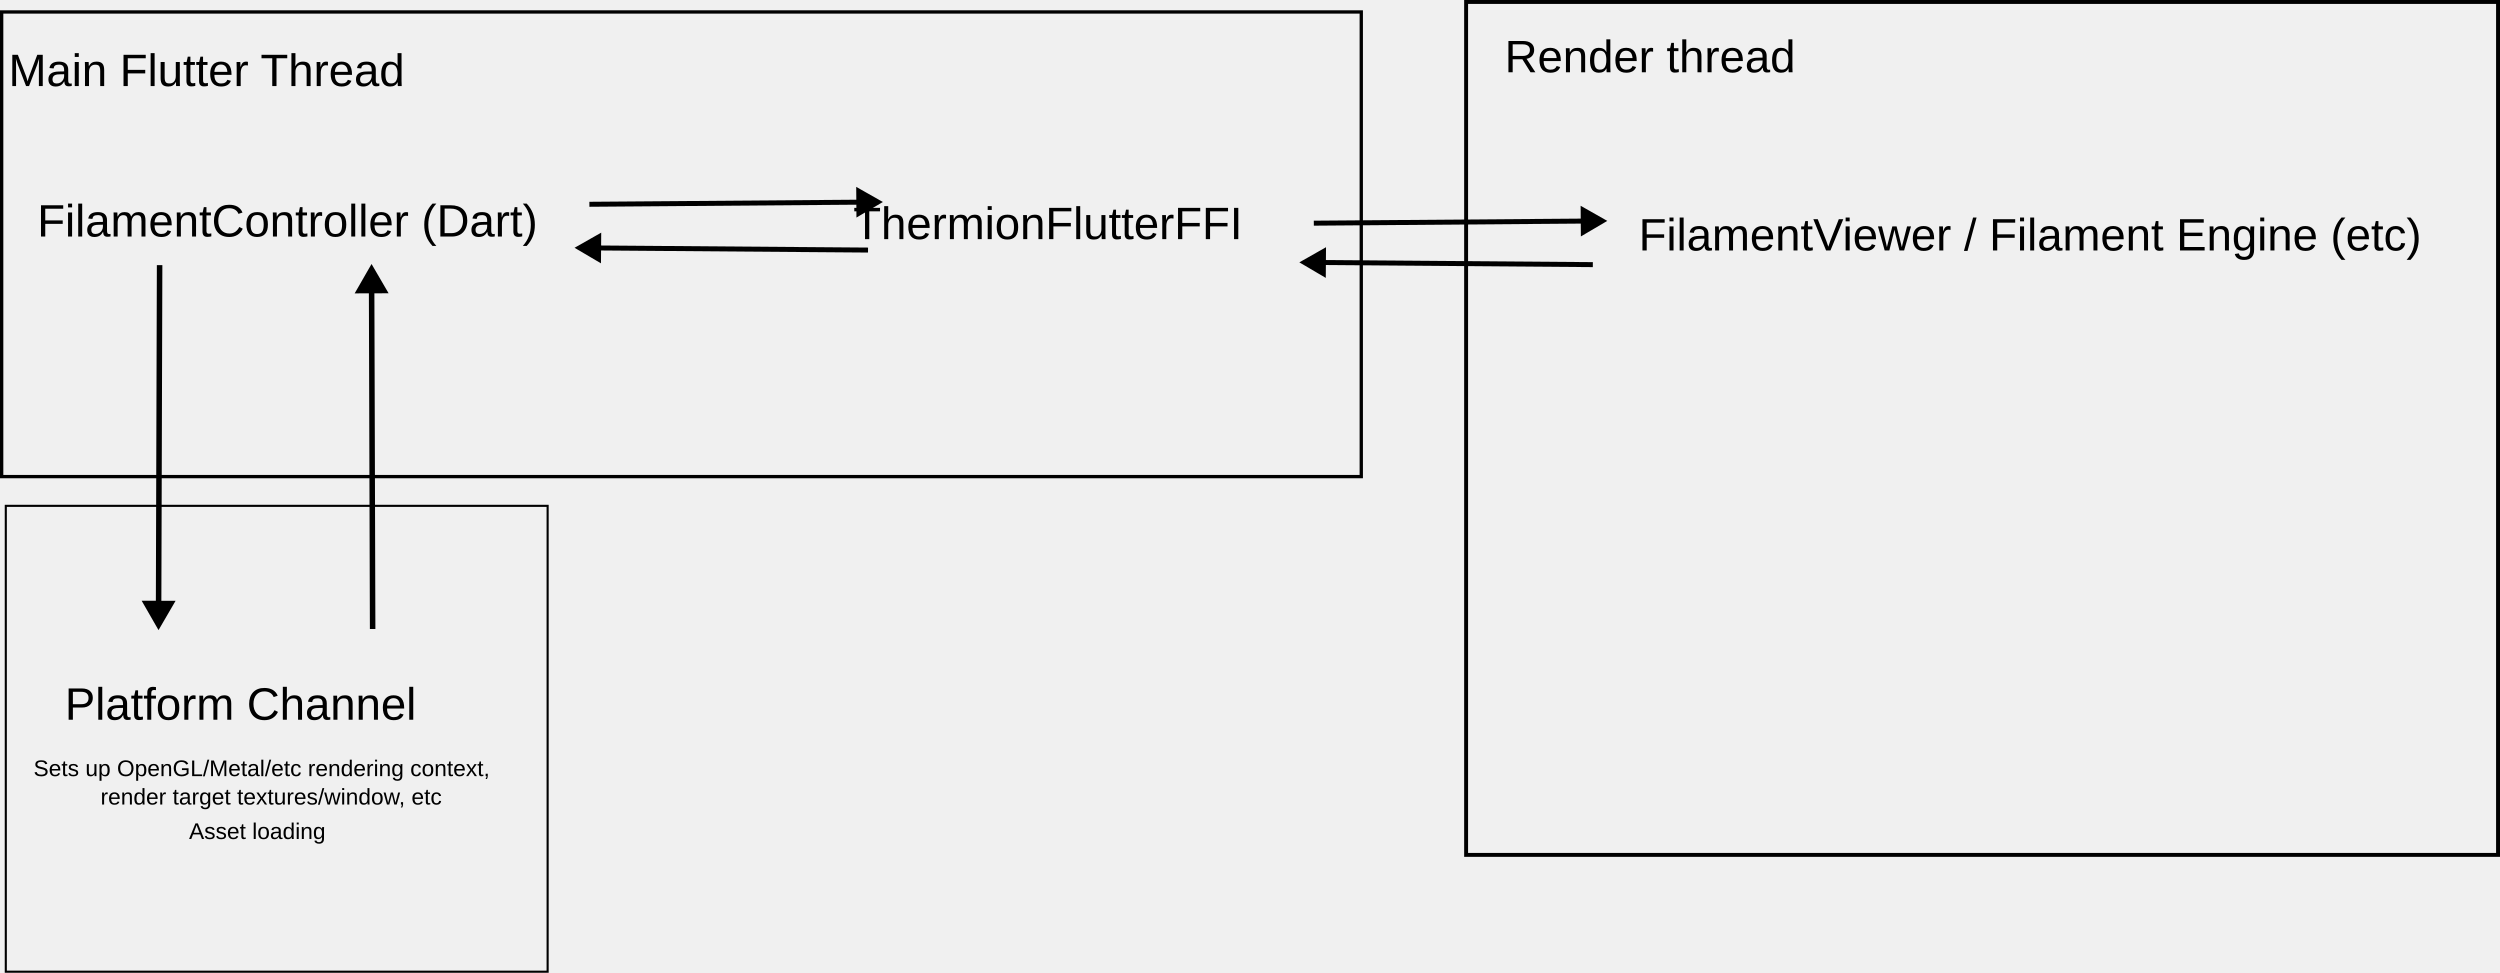
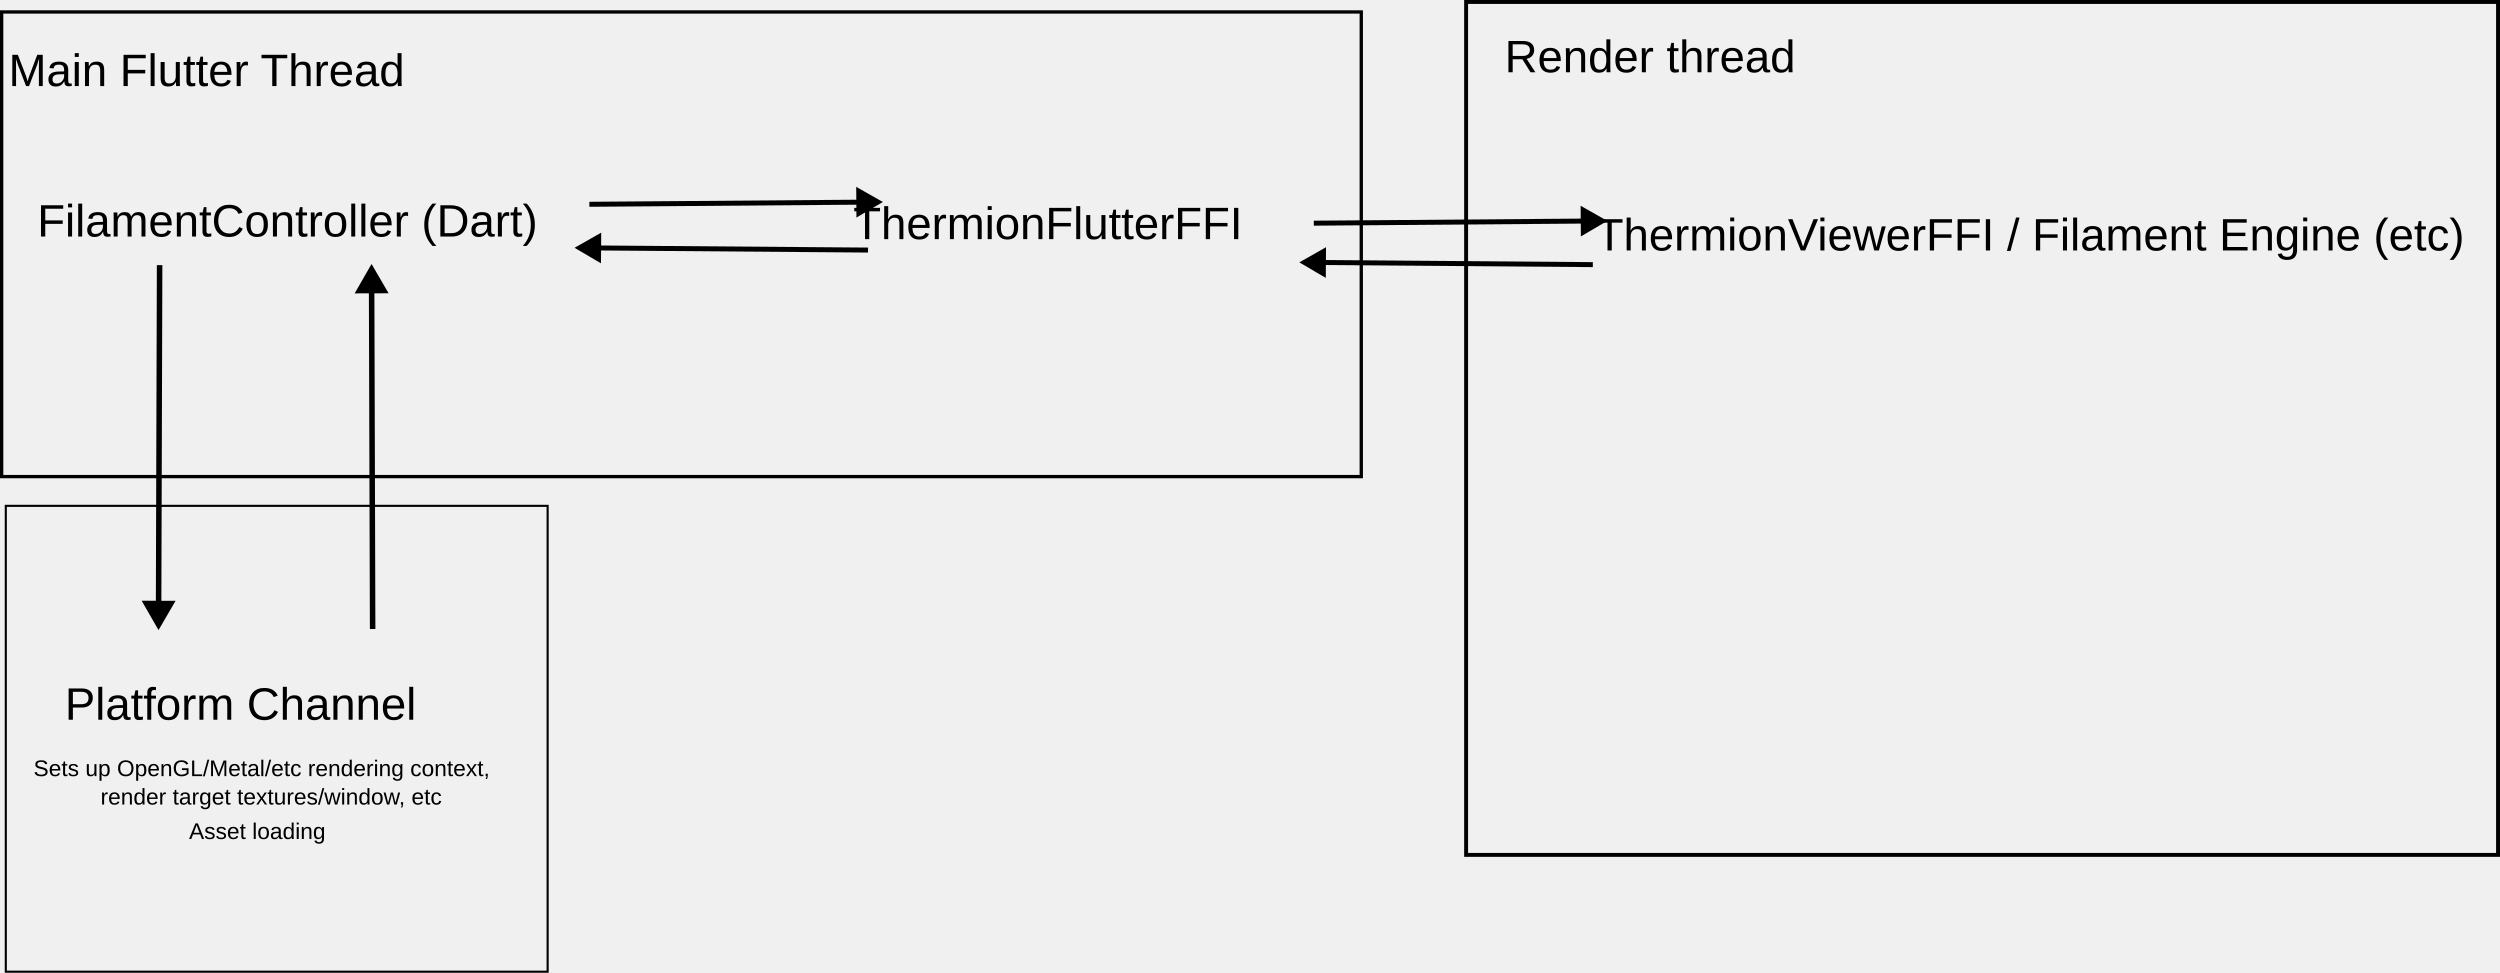
<svg xmlns="http://www.w3.org/2000/svg" width="698.056mm" height="271.613mm" viewBox="0 0 698.056 271.613" version="1.1" id="svg5">
  <defs id="defs2">
    <marker style="overflow:visible" id="TriangleStart" refX="0" refY="0" orient="auto-start-reverse" markerWidth="5.324" markerHeight="6.155" viewBox="0 0 5.324 6.155" preserveAspectRatio="xMidYMid">
      <path transform="scale(0.5)" style="fill:context-stroke;fill-rule:evenodd;stroke:context-stroke;stroke-width:1pt" d="M 5.77,0 -2.88,5 V -5 Z" id="path135" />
    </marker>
    <marker style="overflow:visible" id="TriangleStart-5" refX="0" refY="0" orient="auto-start-reverse" markerWidth="5.324" markerHeight="6.155" viewBox="0 0 5.324 6.155" preserveAspectRatio="xMidYMid">
      <path transform="scale(0.5)" style="fill:context-stroke;fill-rule:evenodd;stroke:context-stroke;stroke-width:1pt" d="M 5.77,0 -2.88,5 V -5 Z" id="path135-8" />
    </marker>
    <marker style="overflow:visible" id="TriangleStart-7" refX="0" refY="0" orient="auto-start-reverse" markerWidth="5.324" markerHeight="6.155" viewBox="0 0 5.324 6.155" preserveAspectRatio="xMidYMid">
      <path transform="scale(0.5)" style="fill:context-stroke;fill-rule:evenodd;stroke:context-stroke;stroke-width:1pt" d="M 5.77,0 -2.88,5 V -5 Z" id="path135-7" />
    </marker>
    <marker style="overflow:visible" id="TriangleStart-7-1" refX="0" refY="0" orient="auto-start-reverse" markerWidth="5.324" markerHeight="6.155" viewBox="0 0 5.324 6.155" preserveAspectRatio="xMidYMid">
      <path transform="scale(0.5)" style="fill:context-stroke;fill-rule:evenodd;stroke:context-stroke;stroke-width:1pt" d="M 5.77,0 -2.88,5 V -5 Z" id="path135-7-1" />
    </marker>
    <marker style="overflow:visible" id="TriangleStart-50" refX="0" refY="0" orient="auto-start-reverse" markerWidth="5.324" markerHeight="6.155" viewBox="0 0 5.324 6.155" preserveAspectRatio="xMidYMid">
      <path transform="scale(0.5)" style="fill:context-stroke;fill-rule:evenodd;stroke:context-stroke;stroke-width:1pt" d="M 5.77,0 -2.88,5 V -5 Z" id="path135-0" />
    </marker>
    <marker style="overflow:visible" id="TriangleStart-5-1" refX="0" refY="0" orient="auto-start-reverse" markerWidth="5.324" markerHeight="6.155" viewBox="0 0 5.324 6.155" preserveAspectRatio="xMidYMid">
      <path transform="scale(0.5)" style="fill:context-stroke;fill-rule:evenodd;stroke:context-stroke;stroke-width:1pt" d="M 5.77,0 -2.88,5 V -5 Z" id="path135-8-3" />
    </marker>
  </defs>
  <g id="layer1" transform="translate(-3.524582,9.239957)">
    <rect style="fill:#ffffff;fill-opacity:0;stroke:#000000;stroke-width:0.927;stroke-miterlimit:4.7;stroke-dasharray:none" id="rect234-1" width="379.634" height="129.737" x="3.988" y="-5.9" />
    <rect style="fill:#ffffff;fill-opacity:0;stroke:#000000;stroke-width:1.095;stroke-miterlimit:4.7;stroke-dasharray:none" id="rect234-1-3" width="288.137" height="238.158" x="412.896" y="-8.693" />
    <rect style="fill:#ffffff;fill-opacity:0;stroke:#000000;stroke-width:0.586;stroke-miterlimit:4.7;stroke-dasharray:none" id="rect234-1-3-0" width="151.292" height="130.078" x="5.143" y="132.002" />
    <text xml:space="preserve" style="font-size:12.7px;font-family:'HarmonyOS Sans SC';-inkscape-font-specification:'HarmonyOS Sans SC';text-align:center;letter-spacing:0px;text-anchor:middle;fill:#ffffff;fill-opacity:0;stroke:#000000;stroke-width:1.323;stroke-miterlimit:4.7" x="92.048" y="56.811" id="text398">
      <tspan id="tspan396" style="font-style:normal;font-variant:normal;font-weight:normal;font-stretch:normal;font-family:Arial;-inkscape-font-specification:Arial;fill:#000000;fill-opacity:1;stroke:none;stroke-width:1.323" x="92.048" y="56.811">FilamentController (Dart)</tspan>
    </text>
    <text xml:space="preserve" style="font-size:12.7px;font-family:'HarmonyOS Sans SC';-inkscape-font-specification:'HarmonyOS Sans SC';text-align:center;letter-spacing:0px;text-anchor:middle;fill:#ffffff;fill-opacity:0;stroke:#000000;stroke-width:1.323;stroke-miterlimit:4.7" x="304.371" y="57.53" id="text398-4">
      <tspan id="tspan396-8" style="font-style:normal;font-variant:normal;font-weight:normal;font-stretch:normal;font-family:Arial;-inkscape-font-specification:Arial;fill:#000000;fill-opacity:1;stroke:none;stroke-width:1.323" x="304.371" y="57.53">ThermionFlutterFFI</tspan>
    </text>
    <text xml:space="preserve" style="font-size:12.7px;font-family:'HarmonyOS Sans SC';-inkscape-font-specification:'HarmonyOS Sans SC';text-align:center;letter-spacing:0px;text-anchor:middle;fill:#ffffff;fill-opacity:0;stroke:#000000;stroke-width:1.323;stroke-miterlimit:4.7" x="578.629" y="60.701" id="text398-4-7">
-       <tspan id="tspan396-8-1" style="font-style:normal;font-variant:normal;font-weight:normal;font-stretch:normal;font-family:Arial;-inkscape-font-specification:Arial;fill:#000000;fill-opacity:1;stroke:none;stroke-width:1.323" x="578.629" y="60.701">FilamentViewer / Filament Engine (etc)</tspan>
+       <tspan id="tspan396-8-1" style="font-style:normal;font-variant:normal;font-weight:normal;font-stretch:normal;font-family:Arial;-inkscape-font-specification:Arial;fill:#000000;fill-opacity:1;stroke:none;stroke-width:1.323" x="578.629" y="60.701">ThermionViewerFFI / Filament Engine (etc)</tspan>
    </text>
    <text xml:space="preserve" style="font-size:12.7px;font-family:'HarmonyOS Sans SC';-inkscape-font-specification:'HarmonyOS Sans SC';text-align:center;letter-spacing:0px;text-anchor:middle;fill:#ffffff;fill-opacity:0;stroke:#000000;stroke-width:1.323;stroke-miterlimit:4.7" x="472.517" y="10.943" id="text398-4-1">
      <tspan id="tspan396-8-9" style="font-style:normal;font-variant:normal;font-weight:normal;font-stretch:normal;font-family:Arial;-inkscape-font-specification:Arial;fill:#000000;fill-opacity:1;stroke:none;stroke-width:1.323" x="472.517" y="10.943">Render thread</tspan>
    </text>
    <text xml:space="preserve" style="font-size:12.7px;font-family:'HarmonyOS Sans SC';-inkscape-font-specification:'HarmonyOS Sans SC';text-align:center;letter-spacing:0px;text-anchor:middle;fill:#ffffff;fill-opacity:0;stroke:#000000;stroke-width:1.323;stroke-miterlimit:4.7" x="69.464" y="14.793" id="text398-9">
      <tspan id="tspan396-5" style="font-style:normal;font-variant:normal;font-weight:normal;font-stretch:normal;font-family:Arial;-inkscape-font-specification:Arial;fill:#000000;fill-opacity:1;stroke:none;stroke-width:1.323" x="69.464" y="14.793">Main Flutter Thread</tspan>
    </text>
    <text xml:space="preserve" style="font-size:12.7px;font-family:'HarmonyOS Sans SC';-inkscape-font-specification:'HarmonyOS Sans SC';text-align:center;letter-spacing:0px;text-anchor:middle;fill:#ffffff;fill-opacity:0;stroke:#000000;stroke-width:1.323;stroke-miterlimit:4.7" x="78.957" y="191.728" id="text398-1">
      <tspan id="tspan396-7" style="font-style:normal;font-variant:normal;font-weight:normal;font-stretch:normal;font-family:Arial;-inkscape-font-specification:Arial;fill:#000000;fill-opacity:1;stroke:none;stroke-width:1.323" x="78.957" y="191.728">Platform Channel</tspan>
    </text>
    <path style="display:inline;fill:none;fill-rule:evenodd;stroke:#000000;stroke-width:1.392;stroke-linecap:butt;stroke-linejoin:miter;stroke-dasharray:none;stroke-opacity:1;marker-end:url(#TriangleStart)" d="m 168.096,47.801 77.003,-0.6" id="path1399" />
    <path style="display:inline;fill:none;fill-rule:evenodd;stroke:#000000;stroke-width:1.392;stroke-linecap:butt;stroke-linejoin:miter;stroke-dasharray:none;stroke-opacity:1;marker-end:url(#TriangleStart-50)" d="m 245.897,60.584 -77.003,-0.6" id="path1399-8" />
    <path style="display:inline;fill:none;fill-rule:evenodd;stroke:#000000;stroke-width:1.539;stroke-linecap:butt;stroke-linejoin:miter;stroke-dasharray:none;stroke-opacity:1;marker-end:url(#TriangleStart-7)" d="M 48.091,64.786 47.804,161.237" id="path1399-3" />
    <path style="display:inline;fill:none;fill-rule:evenodd;stroke:#000000;stroke-width:1.539;stroke-linecap:butt;stroke-linejoin:miter;stroke-dasharray:none;stroke-opacity:1;marker-end:url(#TriangleStart-7-1)" d="M 107.573,166.387 107.285,69.936" id="path1399-3-8" />
    <path style="display:inline;fill:none;fill-rule:evenodd;stroke:#000000;stroke-width:1.392;stroke-linecap:butt;stroke-linejoin:miter;stroke-dasharray:none;stroke-opacity:1;marker-end:url(#TriangleStart-5)" d="m 370.37,53.077 77.003,-0.6" id="path1399-6" />
    <path style="display:inline;fill:none;fill-rule:evenodd;stroke:#000000;stroke-width:1.392;stroke-linecap:butt;stroke-linejoin:miter;stroke-dasharray:none;stroke-opacity:1;marker-end:url(#TriangleStart-5-1)" d="m 448.28,64.652 -77.003,-0.6" id="path1399-6-4" />
    <text xml:space="preserve" style="font-style:normal;font-variant:normal;font-weight:normal;font-stretch:normal;font-size:6.35px;font-family:Arial;-inkscape-font-specification:Arial;text-align:center;text-anchor:middle;fill:#000000;fill-opacity:1;stroke:none;stroke-width:1.323;stroke-miterlimit:4.7;stroke-dasharray:none" x="83.648" y="207.468" id="text2612">
      <tspan id="tspan2610" style="font-size:6.35px;stroke-width:1.323" x="83.648" y="207.468">Sets up OpenGL/Metal/etc rendering context, </tspan>
      <tspan style="font-size:6.35px;stroke-width:1.323" x="83.648" y="215.406" dx="0 0 0 0 0 0 0 0 0 0 0 0 0 0 0 0 0 0 0 0 0 0 0.254" id="tspan2614">render target textures/window, etc</tspan>
    </text>
    <text xml:space="preserve" style="font-style:normal;font-variant:normal;font-weight:normal;font-stretch:normal;font-size:6.35px;font-family:Arial;-inkscape-font-specification:Arial;text-align:center;text-anchor:middle;fill:#000000;fill-opacity:1;stroke:none;stroke-width:1.323;stroke-miterlimit:4.7;stroke-dasharray:none" x="79.773" y="225.029" id="text2612-4">
      <tspan style="font-size:6.35px;stroke-width:1.323" x="79.773" y="225.029" id="tspan2614-7">Asset loading</tspan>
    </text>
  </g>
</svg>
